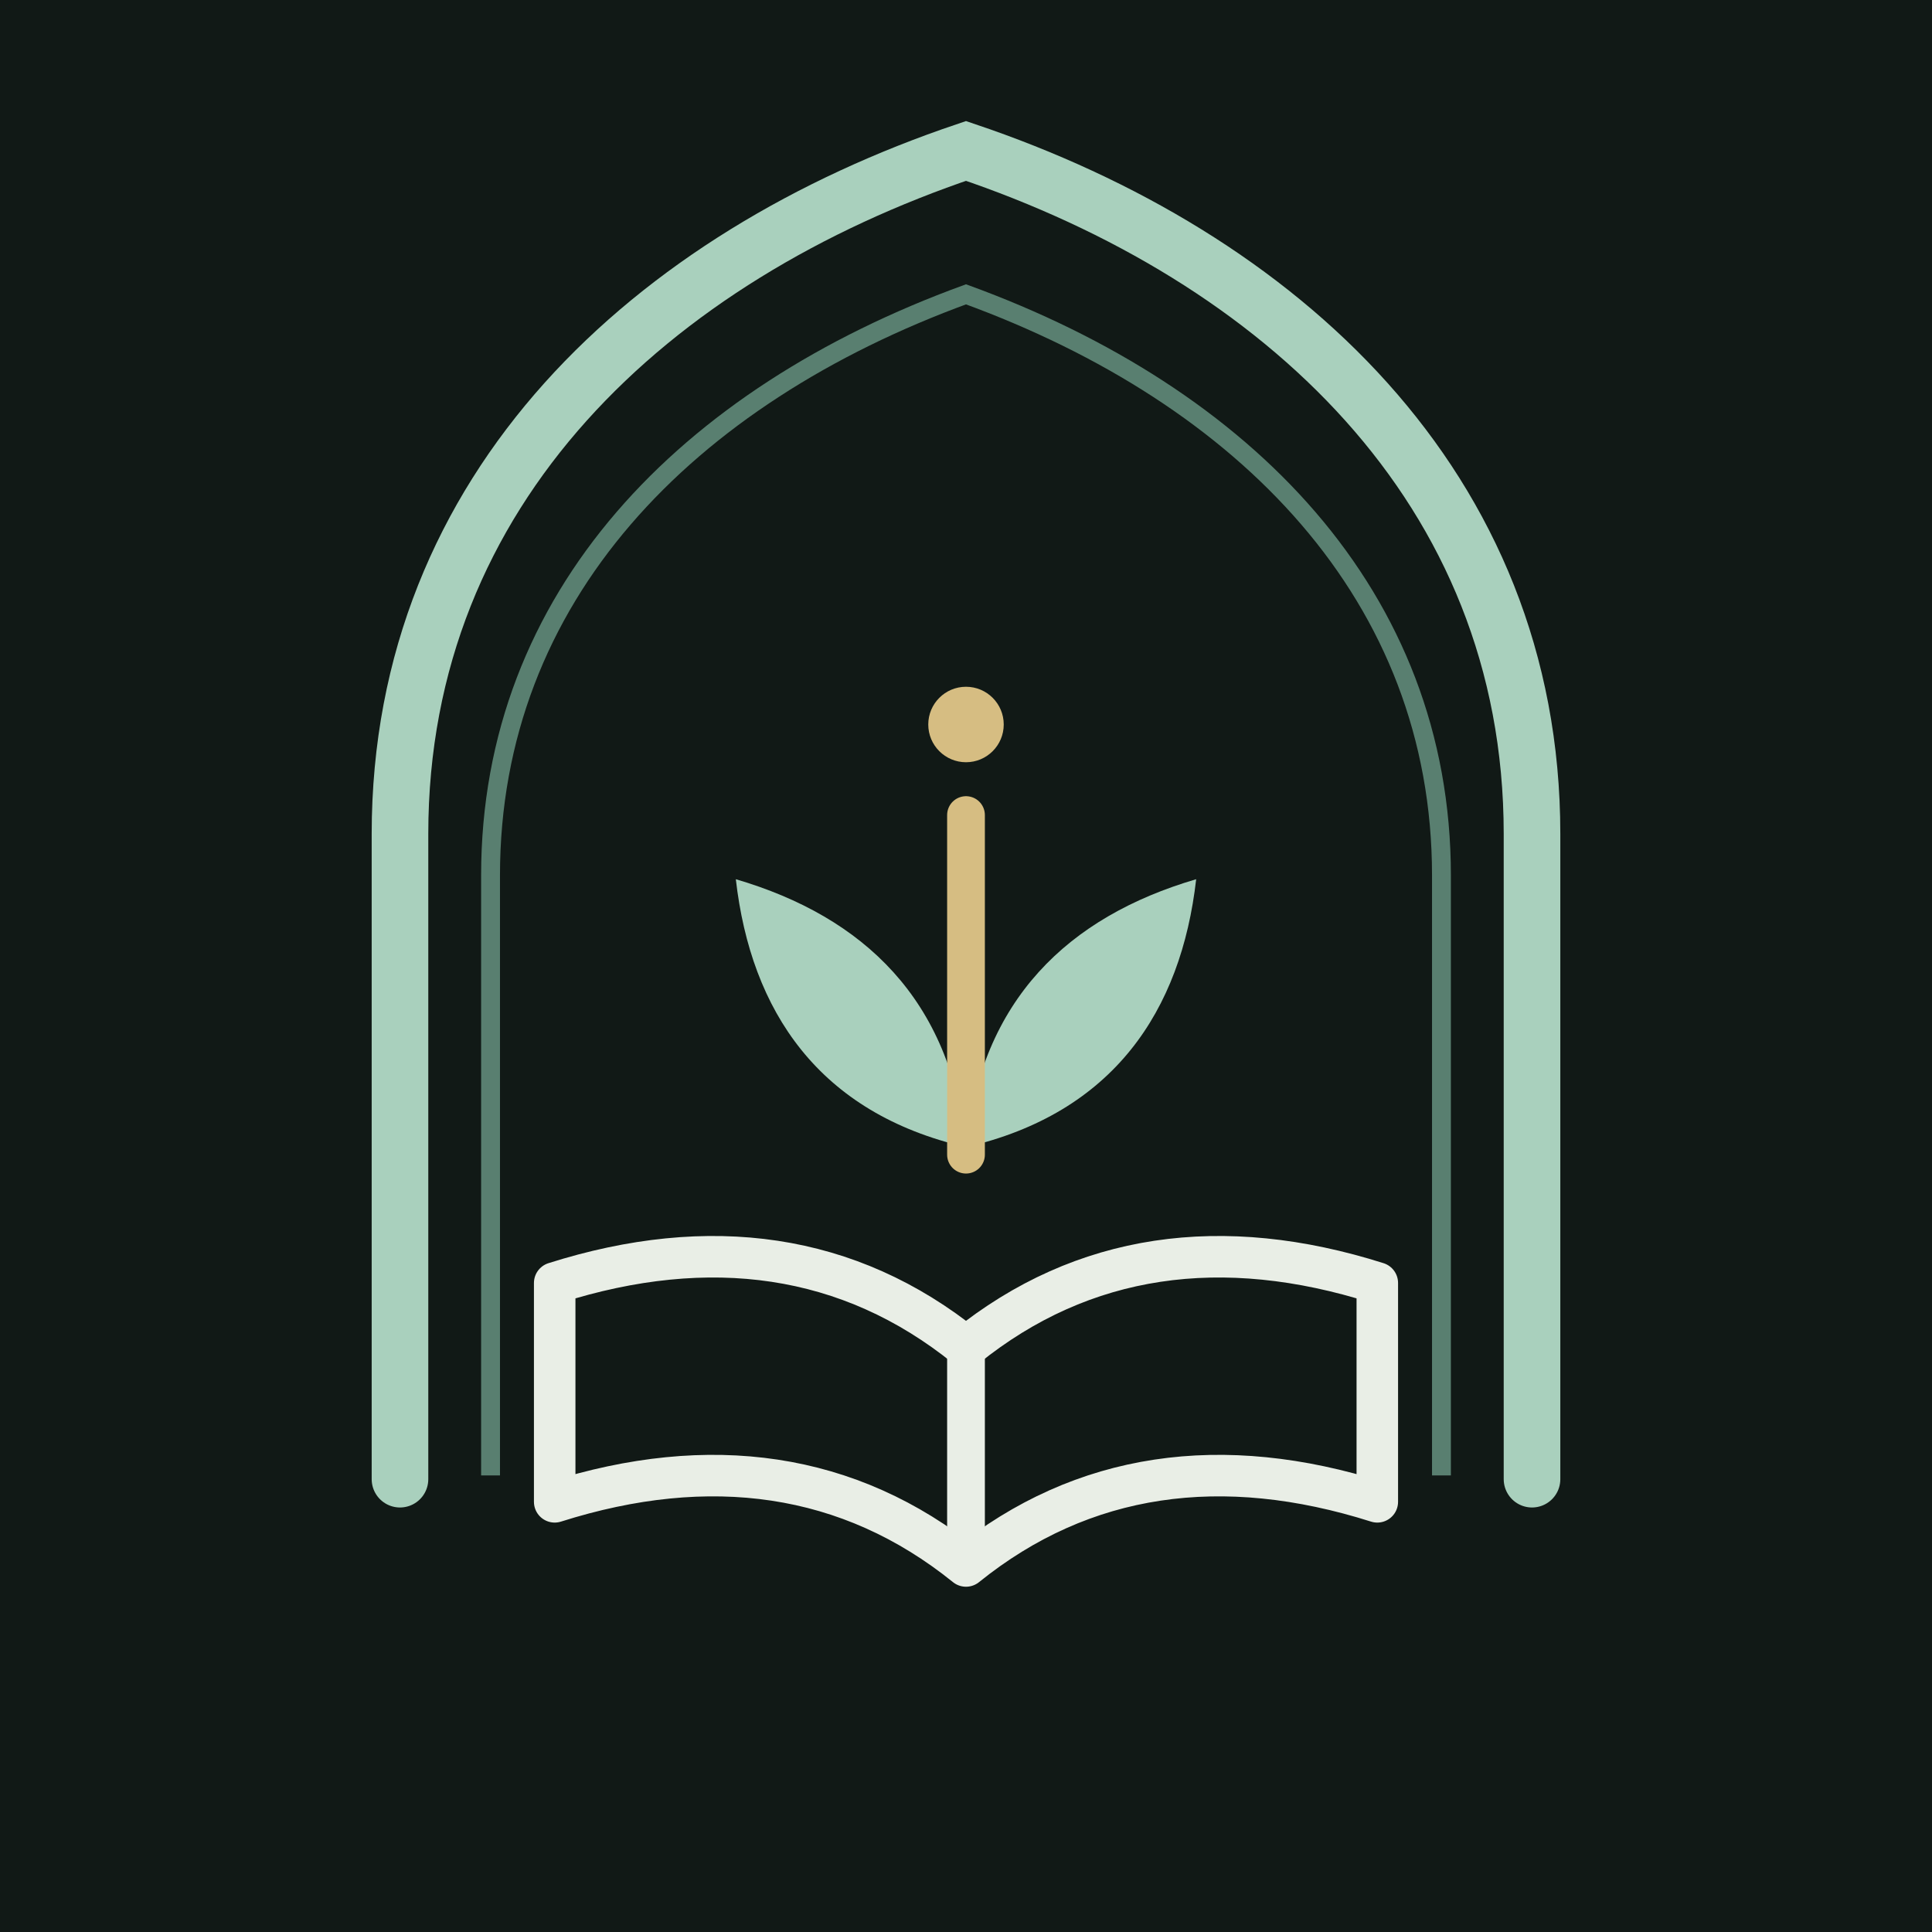
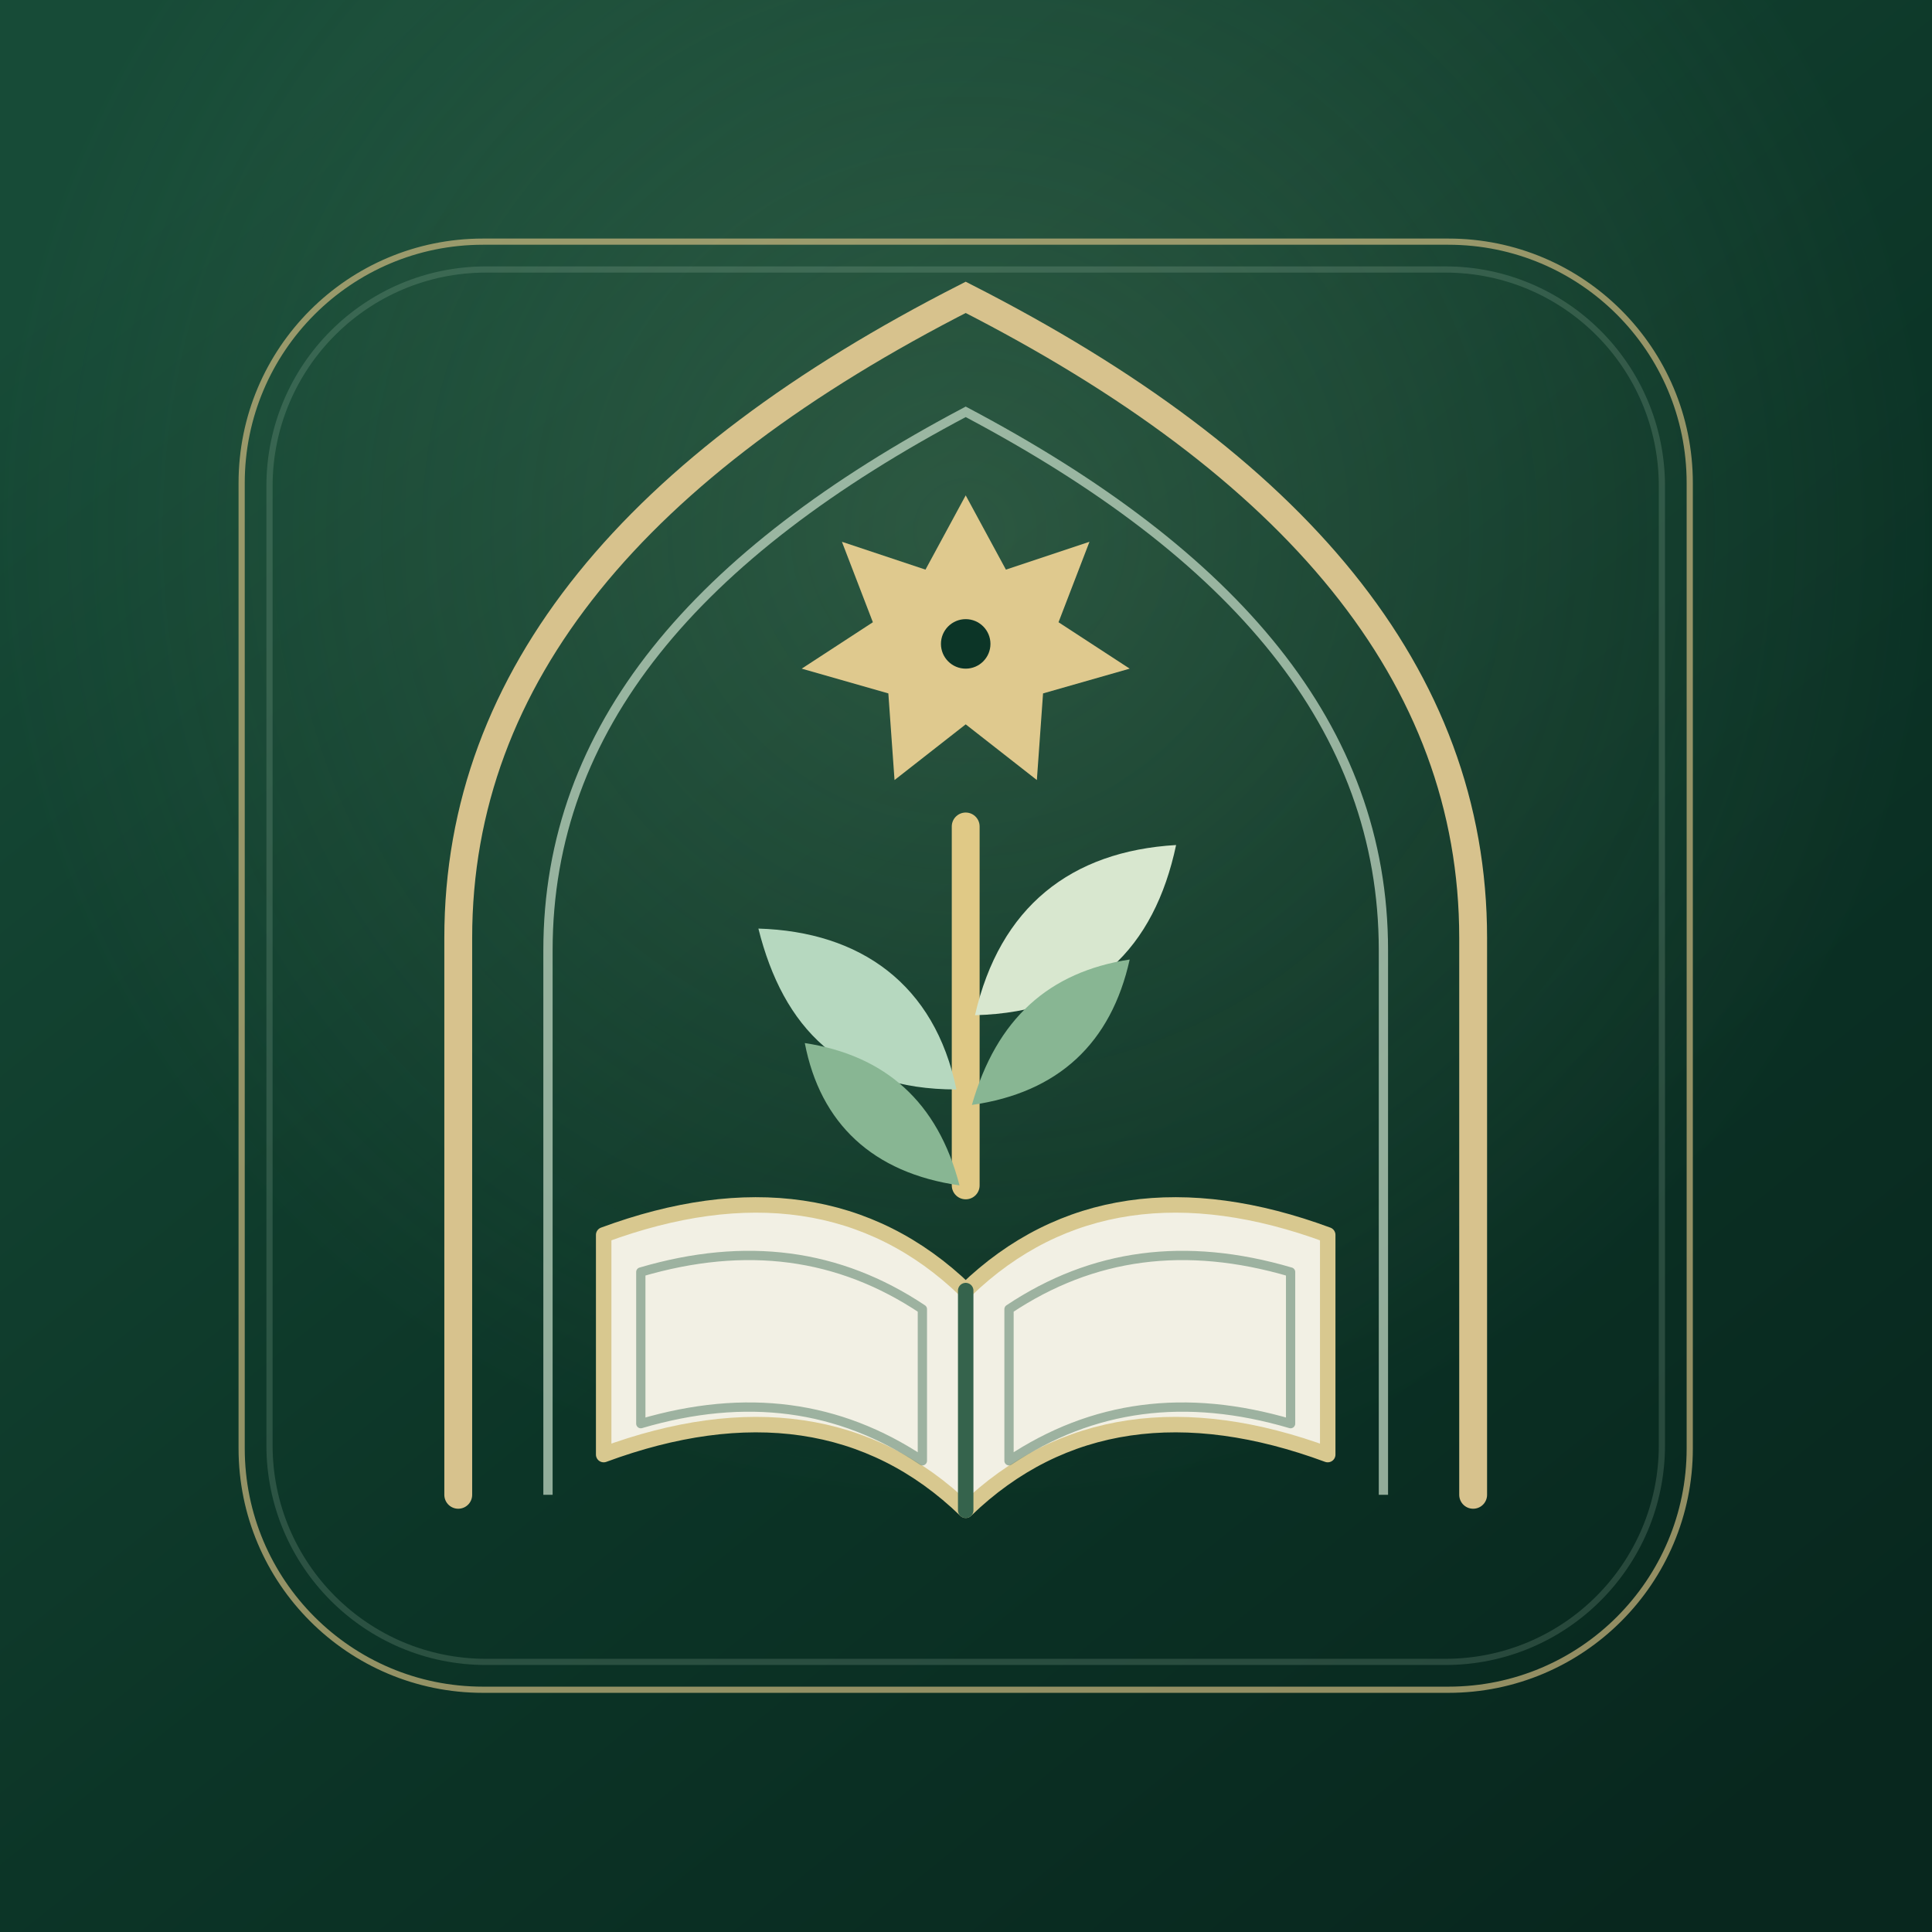
- <svg xmlns="http://www.w3.org/2000/svg" width="512" height="512" viewBox="0 0 512 512">
-   <rect width="512" height="512" fill="#111916" />
-   <path d="M106 392V221c0-92 67-153 150-181 83 28 150 89 150 181v171" fill="none" stroke="#a9d0bd" stroke-width="15" stroke-linecap="round" />
-   <path d="M130 391V232c0-74 52-127 126-154 74 27 126 80 126 154v159" fill="none" stroke="#597f70" stroke-width="5" />
-   <path d="M147 340c41-13 78-8 109 17 31-25 68-30 109-17v58c-41-13-78-8-109 17-31-25-68-30-109-17v-58Z" fill="none" stroke="#e9eee6" stroke-width="11" stroke-linejoin="round" />
-   <path d="M256 358v57" stroke="#e9eee6" stroke-width="10" stroke-linecap="round" />
-   <path d="M256 304c-4-39-27-61-61-71 4 35 22 62 61 71Zm0 0c4-39 27-61 61-71-4 35-22 62-61 71Z" fill="#a9d0bd" />
-   <path d="M256 306v-90" stroke="#d6bd82" stroke-width="10" stroke-linecap="round" />
-   <circle cx="256" cy="192" r="10" fill="#d6bd82" />
+ <svg xmlns="http://www.w3.org/2000/svg" width="512" height="512" viewBox="0 0 512 512" fill="none">
+   <defs>
+     <linearGradient id="carpet" x1="72" y1="28" x2="450" y2="496" gradientUnits="userSpaceOnUse">
+       <stop stop-color="#174b37" />
+       <stop offset=".54" stop-color="#0c3527" />
+       <stop offset="1" stop-color="#08271e" />
+     </linearGradient>
+     <radialGradient id="glow" cx="0" cy="0" r="1" gradientTransform="matrix(0 260 -256 0 256 140)" gradientUnits="userSpaceOnUse">
+       <stop stop-color="#739c75" stop-opacity=".28" />
+       <stop offset="1" stop-color="#739c75" stop-opacity="0" />
+     </radialGradient>
+   </defs>
+   <rect width="512" height="512" fill="url(#carpet)" />
+   <rect width="512" height="512" fill="url(#glow)" />
+   <g transform="translate(46 46) scale(.82)">
+     <rect x="22" y="22" width="468" height="468" rx="78" stroke="#d3bd83" stroke-opacity=".68" stroke-width="2" />
+     <rect x="31" y="31" width="450" height="450" rx="70" stroke="#b7d3bd" stroke-opacity=".18" stroke-width="2" />
+     <path d="M92 427V247c0-85 58-153 164-207 106 54 164 122 164 207v180" stroke="#d7c28d" stroke-width="9" stroke-linecap="round" />
+     <path d="M121 427V251c0-72 48-128 135-174 87 46 135 102 135 174v176" stroke="#c6ddc8" stroke-opacity=".72" stroke-width="3" />
+     <path d="m256 104 13 24 27-9-10 26 23 15-28 8-2 28-23-18-23 18-2-28-28-8 23-15-10-26 27 9 13-24Z" fill="#dfc98e" />
+     <circle cx="256" cy="152" r="8" fill="#0c3527" />
+     <path d="M256 327V211" stroke="#e0c986" stroke-width="9" stroke-linecap="round" />
+     <path d="M253 296c-7-34-31-51-64-52 8 32 27 52 64 52Z" fill="#b6d8bf" />
+     <path d="M259 272c8-35 31-53 65-55-7 33-27 54-65 55Z" fill="#d8e7cf" />
+     <path d="M254 327c-7-27-24-42-50-46 5 26 22 42 50 46Zm4-26c8-28 25-43 51-47-6 27-23 43-51 47Z" fill="#88b693" />
+     <path d="M139 343c46-17 86-12 117 18 31-30 71-35 117-18v71c-46-17-86-12-117 18-31-30-71-35-117-18v-71Z" fill="#f2f0e4" stroke="#d8c88f" stroke-width="5" stroke-linejoin="round" />
+     <path d="M256 361v71" stroke="#35634c" stroke-width="5" stroke-linecap="round" />
+     <path d="M151 355c34-10 64-6 91 12v49c-27-18-57-22-91-12v-49Zm210 0c-34-10-64-6-91 12v49c27-18 57-22 91-12v-49Z" stroke="#71917b" stroke-opacity=".65" stroke-width="3" stroke-linejoin="round" />
+   </g>
</svg>
